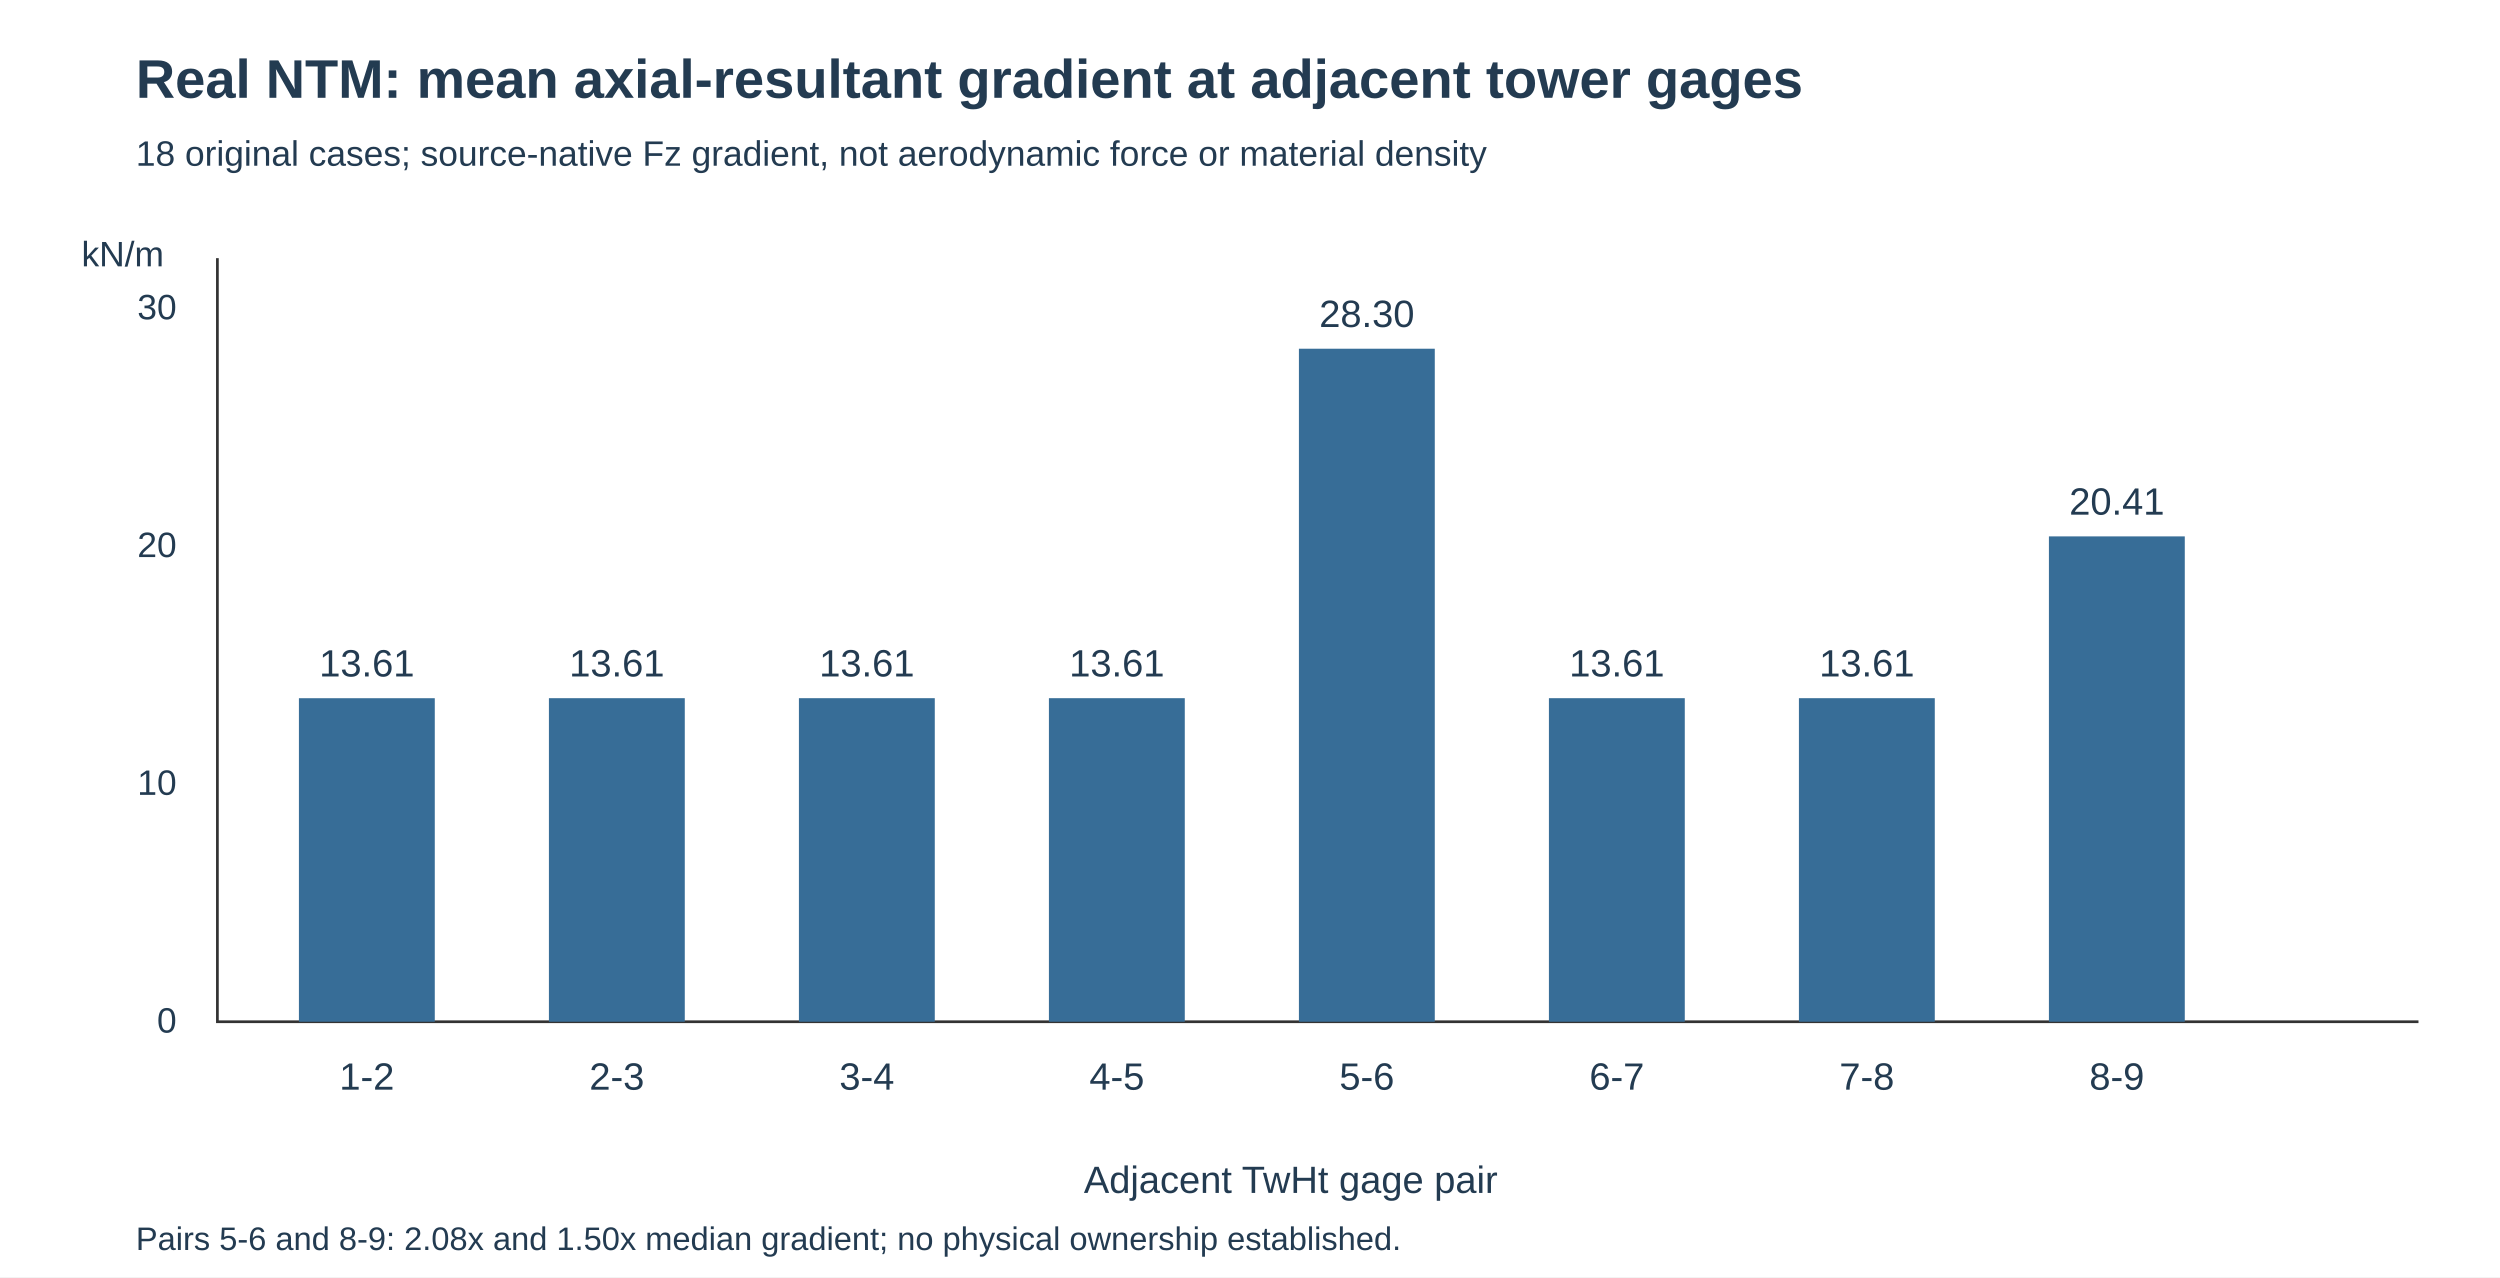
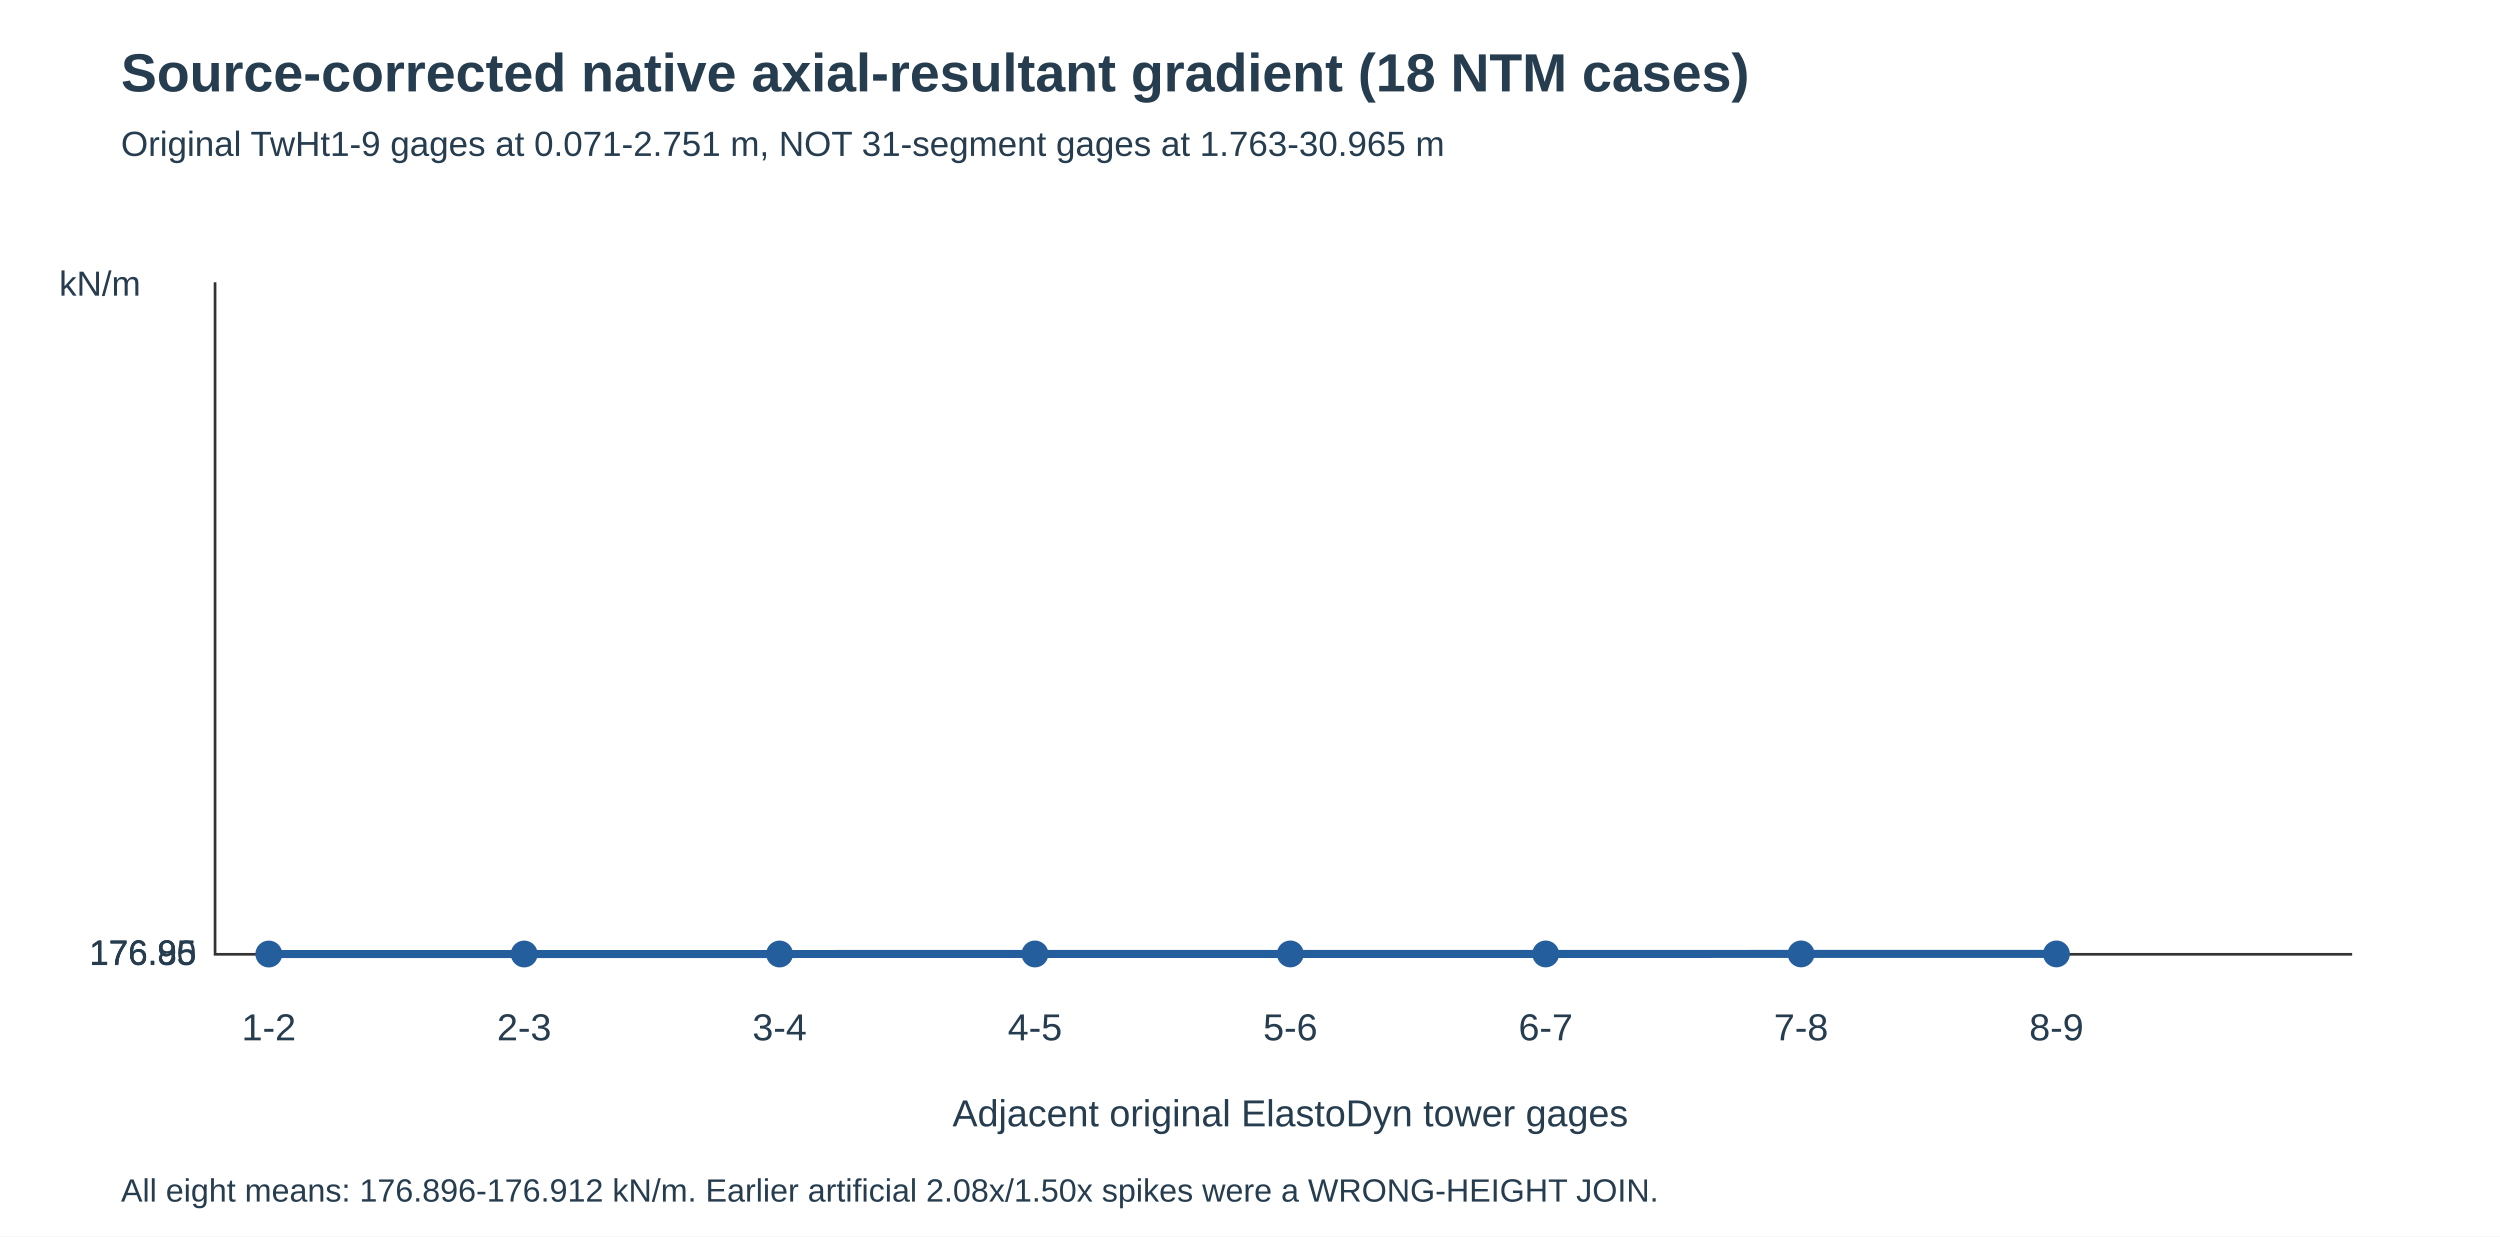
- <svg xmlns="http://www.w3.org/2000/svg" width="920" height="470" viewBox="0 0 920 470">
-   <rect width="920" height="470" fill="white" />
-   <g font-family="Arial" fill="#233b51">
-     <text x="50" y="36" font-size="20" font-weight="bold">Real NTM: mean axial-resultant gradient at adjacent tower gages</text>
-     <text x="50" y="61" font-size="13">18 original cases; source-native Fz gradient, not aerodynamic force or material density</text>
-     <path d="M80 95V376H890" fill="none" stroke="#333" />
-     <text x="30" y="98" font-size="13">kN/m</text>
-     <text x="65" y="380" text-anchor="end" font-size="13">0</text>
-     <text x="65" y="292.5" text-anchor="end" font-size="13">10</text>
-     <text x="65" y="205" text-anchor="end" font-size="13">20</text>
-     <text x="65" y="117.5" text-anchor="end" font-size="13">30</text>
-     <rect x="110" y="256.94" width="50" height="119.06" fill="#376d97" />
-     <text x="135" y="248.94" text-anchor="middle" font-size="14">13.61</text>
-     <text x="135" y="401" text-anchor="middle" font-size="14">1-2</text>
-     <rect x="202" y="256.93" width="50" height="119.07" fill="#376d97" />
-     <text x="227" y="248.93" text-anchor="middle" font-size="14">13.61</text>
-     <text x="227" y="401" text-anchor="middle" font-size="14">2-3</text>
-     <rect x="294" y="256.93" width="50" height="119.07" fill="#376d97" />
-     <text x="319" y="248.93" text-anchor="middle" font-size="14">13.61</text>
-     <text x="319" y="401" text-anchor="middle" font-size="14">3-4</text>
-     <rect x="386" y="256.93" width="50" height="119.07" fill="#376d97" />
-     <text x="411" y="248.93" text-anchor="middle" font-size="14">13.61</text>
-     <text x="411" y="401" text-anchor="middle" font-size="14">4-5</text>
-     <rect x="478" y="128.33" width="50" height="247.67" fill="#376d97" />
-     <text x="503" y="120.33" text-anchor="middle" font-size="14">28.30</text>
-     <text x="503" y="401" text-anchor="middle" font-size="14">5-6</text>
-     <rect x="570" y="256.93" width="50" height="119.07" fill="#376d97" />
-     <text x="595" y="248.93" text-anchor="middle" font-size="14">13.61</text>
-     <text x="595" y="401" text-anchor="middle" font-size="14">6-7</text>
-     <rect x="662" y="256.93" width="50" height="119.07" fill="#376d97" />
-     <text x="687" y="248.93" text-anchor="middle" font-size="14">13.61</text>
-     <text x="687" y="401" text-anchor="middle" font-size="14">7-8</text>
-     <rect x="754" y="197.39" width="50" height="178.61" fill="#376d97" />
-     <text x="779" y="189.39" text-anchor="middle" font-size="14">20.41</text>
-     <text x="779" y="401" text-anchor="middle" font-size="14">8-9</text>
-     <text x="475" y="439" text-anchor="middle" font-size="14">Adjacent TwHt gage pair</text>
-     <text x="50" y="460" font-size="12">Pairs 5-6 and 8-9: 2.08x and 1.50x median gradient; no physical ownership established.</text>
+ <svg xmlns="http://www.w3.org/2000/svg" width="930" height="460" viewBox="0 0 930 460">
+   <rect width="930" height="460" fill="white" />
+   <g font-family="Arial" fill="#263c4f">
+     <text x="45" y="34" font-size="20" font-weight="bold">Source-corrected native axial-resultant gradient (18 NTM cases)</text>
+     <text x="45" y="58" font-size="13">Original TwHt1-9 gages at 0.071-2.751 m, NOT 31-segment gages at 1.763-30.965 m</text>
+     <path d="M80 105V355H875" stroke="#333" fill="none" />
+     <text x="22" y="110" font-size="13">kN/m</text>
+     <text x="73" y="359.00" text-anchor="end" font-size="13">176.85</text>
+     <text x="73" y="358.88" text-anchor="end" font-size="13">176.90</text>
+     <text x="73" y="358.77" text-anchor="end" font-size="13">176.95</text>
+     <path d="M 100 354.90 L 195 354.89 L 290 354.89 L 385 354.88 L 480 354.87 L 575 354.87 L 670 354.86 L 765 354.86" stroke="#245e9c" stroke-width="3" fill="none" />
+     <circle cx="100" cy="354.90" r="5" fill="#245e9c" />
+     <text x="100" y="387" font-size="14" text-anchor="middle">1-2</text>
+     <circle cx="195" cy="354.89" r="5" fill="#245e9c" />
+     <text x="195" y="387" font-size="14" text-anchor="middle">2-3</text>
+     <circle cx="290" cy="354.89" r="5" fill="#245e9c" />
+     <text x="290" y="387" font-size="14" text-anchor="middle">3-4</text>
+     <circle cx="385" cy="354.88" r="5" fill="#245e9c" />
+     <text x="385" y="387" font-size="14" text-anchor="middle">4-5</text>
+     <circle cx="480" cy="354.87" r="5" fill="#245e9c" />
+     <text x="480" y="387" font-size="14" text-anchor="middle">5-6</text>
+     <circle cx="575" cy="354.87" r="5" fill="#245e9c" />
+     <text x="575" y="387" font-size="14" text-anchor="middle">6-7</text>
+     <circle cx="670" cy="354.86" r="5" fill="#245e9c" />
+     <text x="670" y="387" font-size="14" text-anchor="middle">7-8</text>
+     <circle cx="765" cy="354.86" r="5" fill="#245e9c" />
+     <text x="765" y="387" font-size="14" text-anchor="middle">8-9</text>
+     <text x="480" y="419" text-anchor="middle" font-size="14">Adjacent original ElastoDyn tower gages</text>
+     <text x="45" y="447" font-size="12">All eight means: 176.896-176.912 kN/m. Earlier artificial 2.08x/1.50x spikes were a WRONG-HEIGHT JOIN.</text>
  </g>
</svg>
